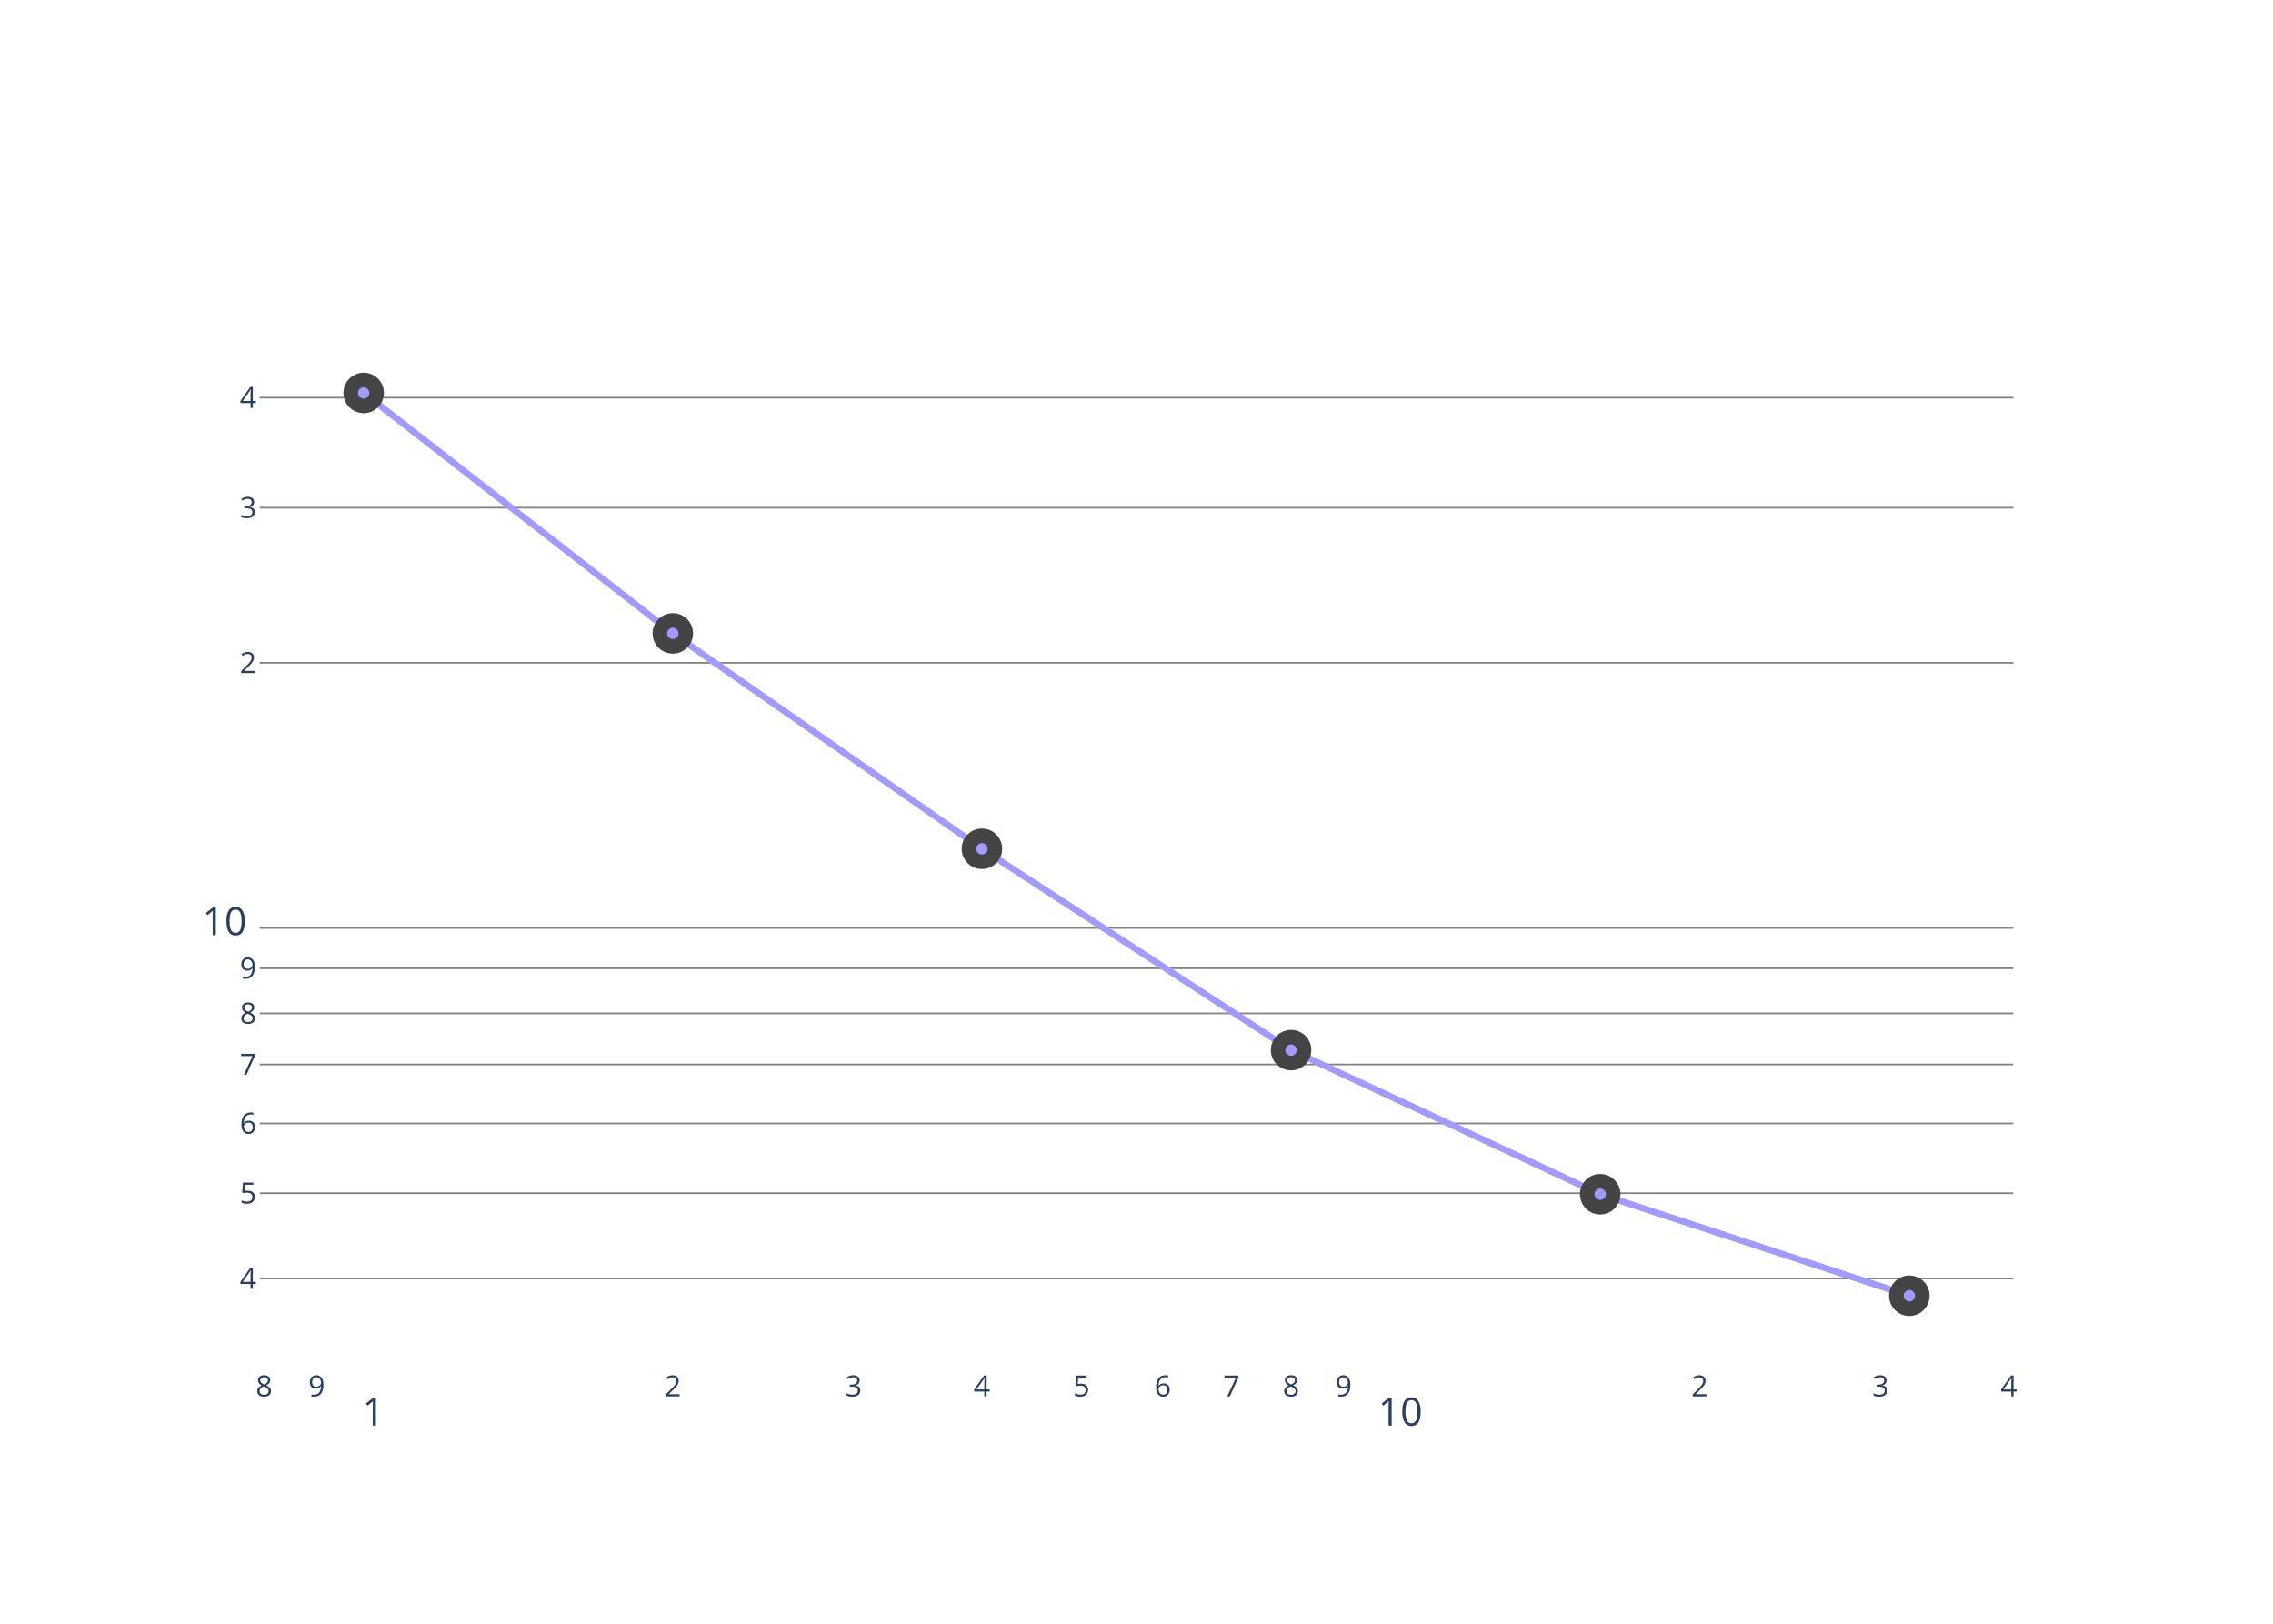
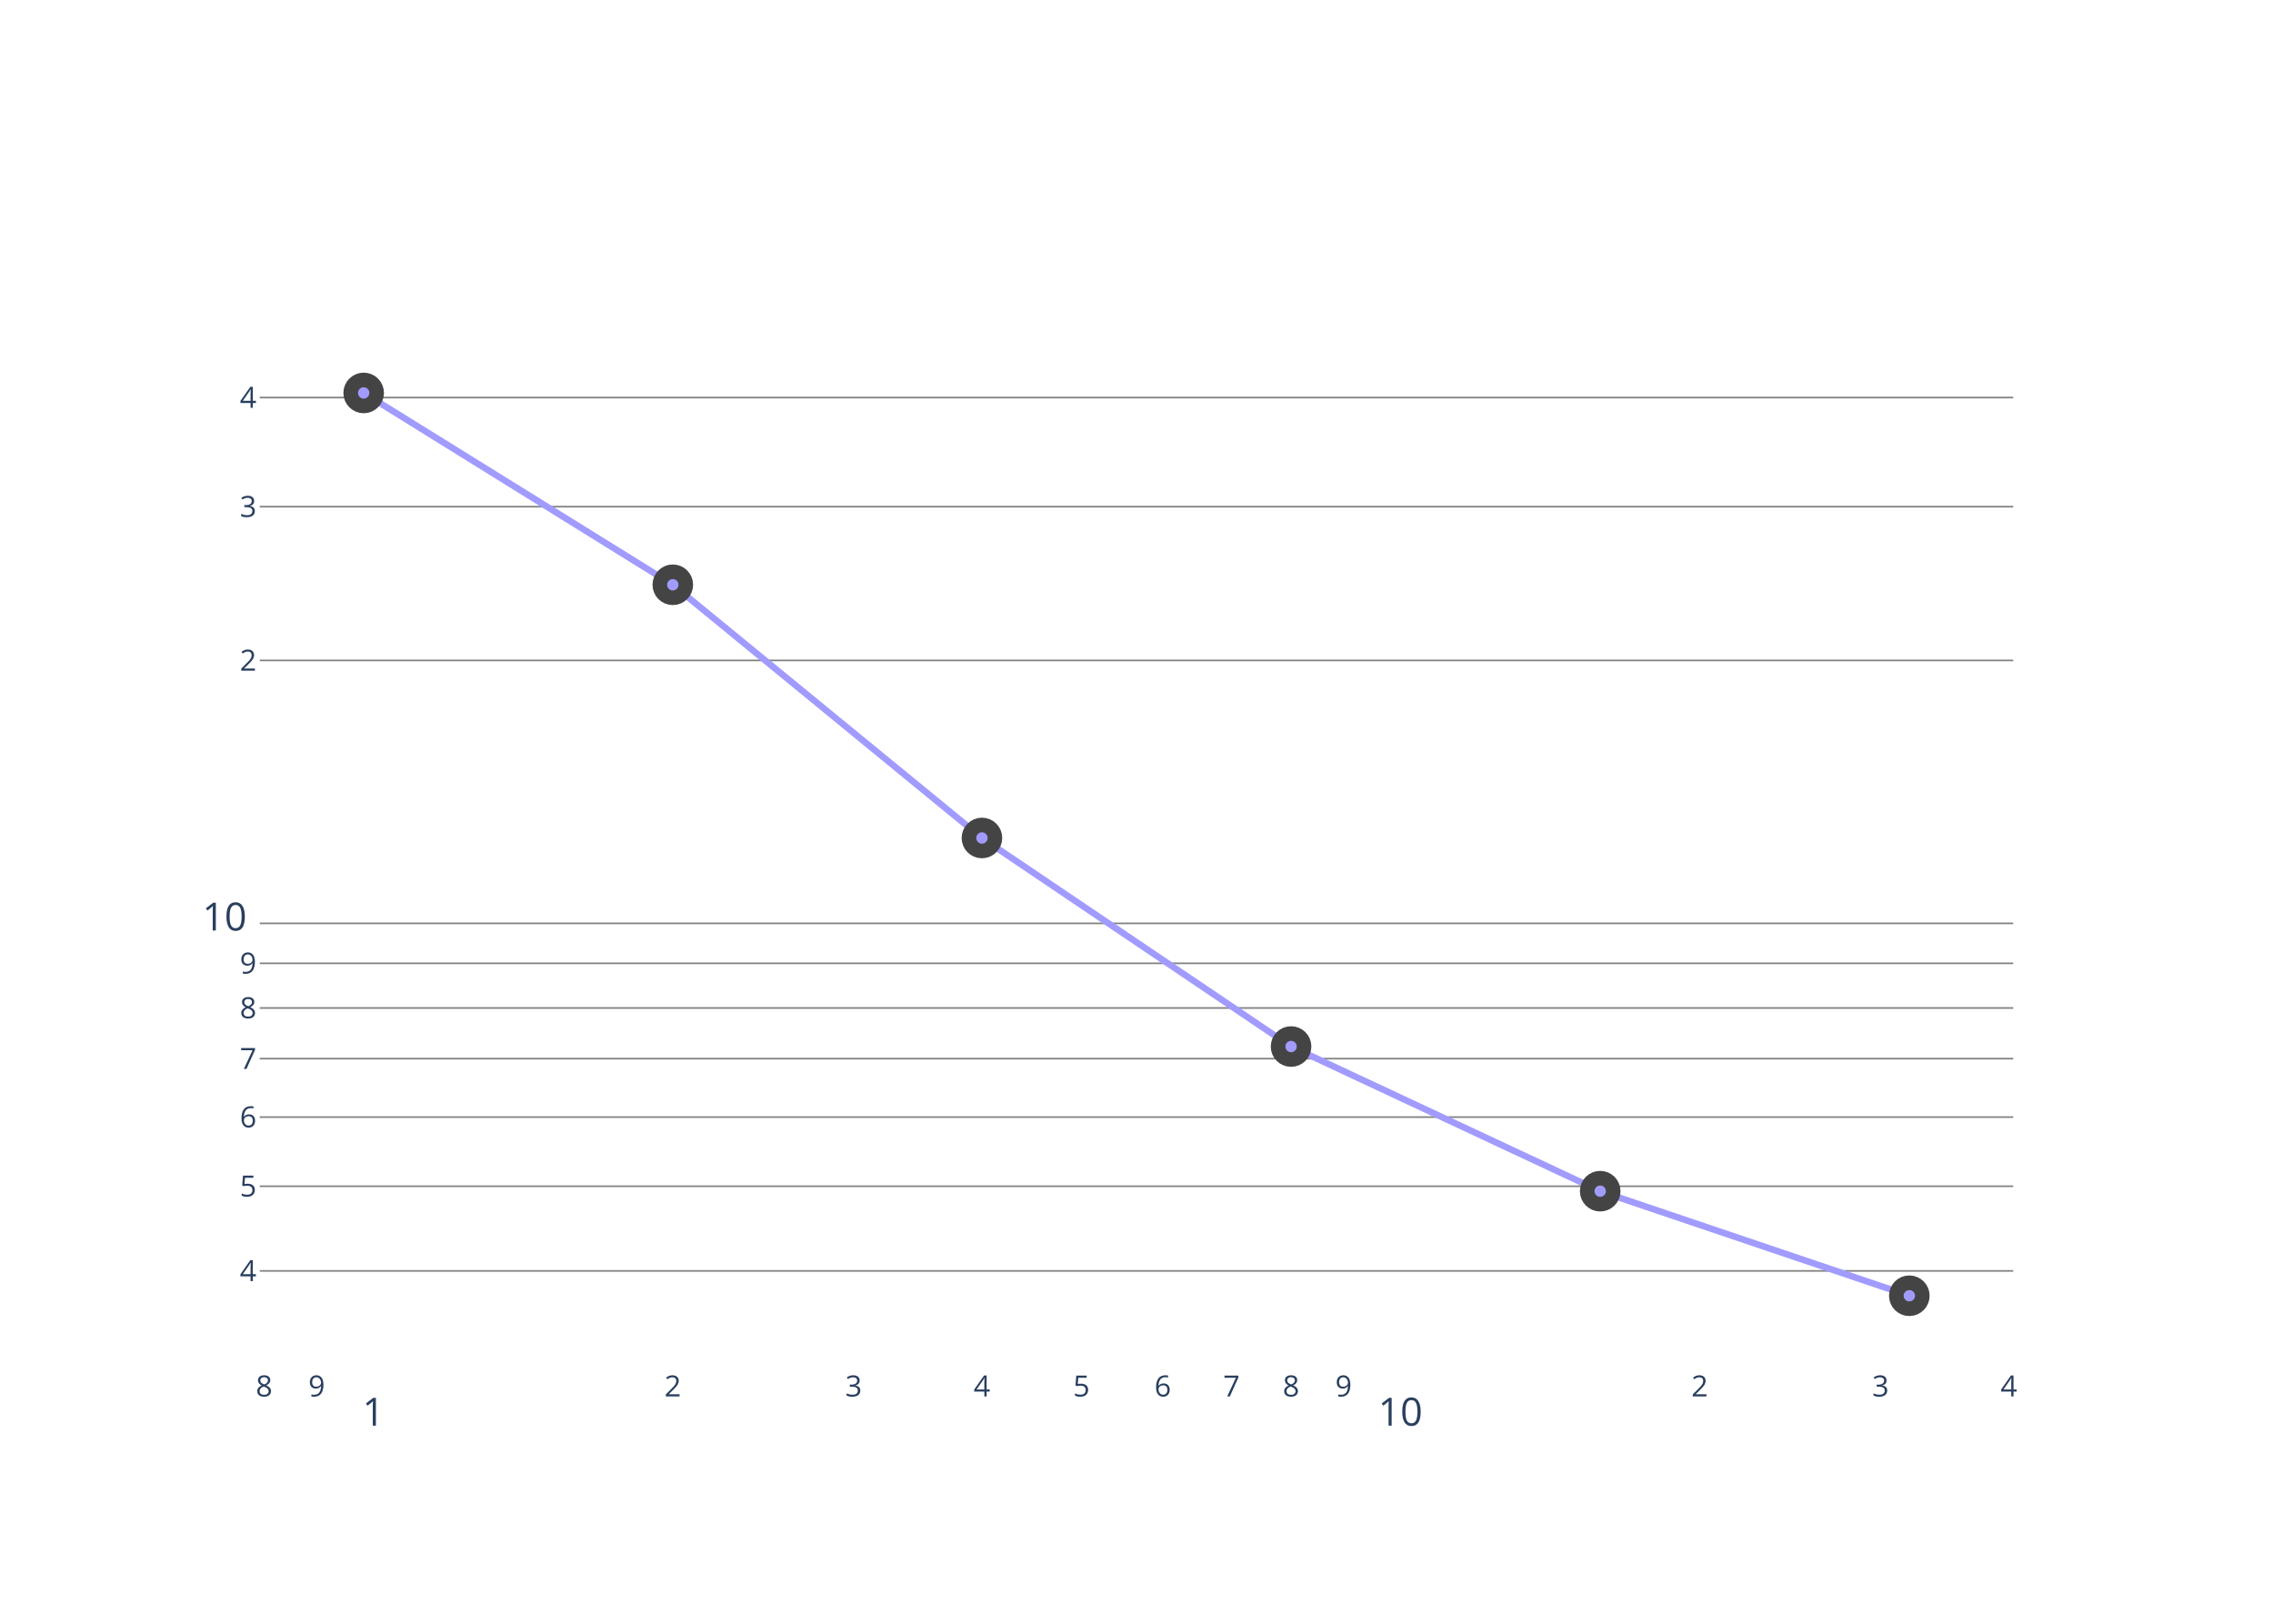
<svg xmlns="http://www.w3.org/2000/svg" class="main-svg" width="700" height="500" style="" viewBox="0 0 700 500">
  <rect x="0" y="0" width="700" height="500" style="fill: rgb(0, 0, 0); fill-opacity: 0;" />
-   <defs id="defs-7eb249">
+   <defs id="defs-6dbe72">
    <g class="clips">
-       <clipPath id="clip7eb249xyplot" class="plotclip">
+       <clipPath id="clip6dbe72xyplot" class="plotclip">
        <rect width="540" height="320" />
      </clipPath>
-       <clipPath class="axesclip" id="clip7eb249x">
+       <clipPath class="axesclip" id="clip6dbe72x">
        <rect x="80" y="0" width="540" height="500" />
      </clipPath>
-       <clipPath class="axesclip" id="clip7eb249y">
+       <clipPath class="axesclip" id="clip6dbe72y">
        <rect x="0" y="100" width="700" height="320" />
      </clipPath>
-       <clipPath class="axesclip" id="clip7eb249xy">
+       <clipPath class="axesclip" id="clip6dbe72xy">
        <rect x="80" y="100" width="540" height="320" />
      </clipPath>
    </g>
    <g class="gradients" />
    <g class="patterns" />
  </defs>
  <g class="bglayer">
    <rect class="bg" x="80" y="100" width="540" height="320" style="fill: rgb(0, 0, 0); fill-opacity: 0; stroke-width: 0;" />
  </g>
  <g class="layer-below">
    <g class="imagelayer" />
    <g class="shapelayer" />
  </g>
  <g class="cartesianlayer">
    <g class="subplot xy">
      <g class="layer-subplot">
        <g class="shapelayer" />
        <g class="imagelayer" />
      </g>
      <g class="minor-gridlayer">
        <g class="x" />
        <g class="y" />
      </g>
      <g class="gridlayer">
        <g class="x">
          <path class="xgrid crisp" transform="translate(81.35,0)" d="M0,100v320" style="stroke: rgb(255, 255, 255); stroke-opacity: 1; stroke-width: 1px;" />
          <path class="xgrid crisp" transform="translate(97.53,0)" d="M0,100v320" style="stroke: rgb(255, 255, 255); stroke-opacity: 1; stroke-width: 1px;" />
          <path class="xgrid crisp" transform="translate(112,0)" d="M0,100v320" style="stroke: rgb(255, 255, 255); stroke-opacity: 1; stroke-width: 1px;" />
          <path class="xgrid crisp" transform="translate(207.2,0)" d="M0,100v320" style="stroke: rgb(255, 255, 255); stroke-opacity: 1; stroke-width: 1px;" />
          <path class="xgrid crisp" transform="translate(262.89,0)" d="M0,100v320" style="stroke: rgb(255, 255, 255); stroke-opacity: 1; stroke-width: 1px;" />
          <path class="xgrid crisp" transform="translate(302.4,0)" d="M0,100v320" style="stroke: rgb(255, 255, 255); stroke-opacity: 1; stroke-width: 1px;" />
          <path class="xgrid crisp" transform="translate(333.05,0)" d="M0,100v320" style="stroke: rgb(255, 255, 255); stroke-opacity: 1; stroke-width: 1px;" />
          <path class="xgrid crisp" transform="translate(358.09,0)" d="M0,100v320" style="stroke: rgb(255, 255, 255); stroke-opacity: 1; stroke-width: 1px;" />
          <path class="xgrid crisp" transform="translate(379.26,0)" d="M0,100v320" style="stroke: rgb(255, 255, 255); stroke-opacity: 1; stroke-width: 1px;" />
          <path class="xgrid crisp" transform="translate(397.6,0)" d="M0,100v320" style="stroke: rgb(255, 255, 255); stroke-opacity: 1; stroke-width: 1px;" />
          <path class="xgrid crisp" transform="translate(413.78,0)" d="M0,100v320" style="stroke: rgb(255, 255, 255); stroke-opacity: 1; stroke-width: 1px;" />
          <path class="xgrid crisp" transform="translate(428.25,0)" d="M0,100v320" style="stroke: rgb(255, 255, 255); stroke-opacity: 1; stroke-width: 1px;" />
          <path class="xgrid crisp" transform="translate(523.45,0)" d="M0,100v320" style="stroke: rgb(255, 255, 255); stroke-opacity: 1; stroke-width: 1px;" />
          <path class="xgrid crisp" transform="translate(579.14,0)" d="M0,100v320" style="stroke: rgb(255, 255, 255); stroke-opacity: 1; stroke-width: 1px;" />
          <path class="xgrid crisp" transform="translate(618.65,0)" d="M0,100v320" style="stroke: rgb(255, 255, 255); stroke-opacity: 1; stroke-width: 1px;" />
        </g>
        <g class="y">
-           <path class="ygrid crisp" transform="translate(0,393.7)" d="M80,0h540" style="stroke: rgb(128, 128, 128); stroke-opacity: 1; stroke-width: 0.5px;" />
-           <path class="ygrid crisp" transform="translate(0,367.42)" d="M80,0h540" style="stroke: rgb(128, 128, 128); stroke-opacity: 1; stroke-width: 0.5px;" />
-           <path class="ygrid crisp" transform="translate(0,345.94)" d="M80,0h540" style="stroke: rgb(128, 128, 128); stroke-opacity: 1; stroke-width: 0.5px;" />
-           <path class="ygrid crisp" transform="translate(0,327.78)" d="M80,0h540" style="stroke: rgb(128, 128, 128); stroke-opacity: 1; stroke-width: 0.5px;" />
-           <path class="ygrid crisp" transform="translate(0,312.05)" d="M80,0h540" style="stroke: rgb(128, 128, 128); stroke-opacity: 1; stroke-width: 0.5px;" />
-           <path class="ygrid crisp" transform="translate(0,298.17)" d="M80,0h540" style="stroke: rgb(128, 128, 128); stroke-opacity: 1; stroke-width: 0.5px;" />
-           <path class="ygrid crisp" transform="translate(0,285.76)" d="M80,0h540" style="stroke: rgb(128, 128, 128); stroke-opacity: 1; stroke-width: 0.5px;" />
-           <path class="ygrid crisp" transform="translate(0,204.1)" d="M80,0h540" style="stroke: rgb(128, 128, 128); stroke-opacity: 1; stroke-width: 0.5px;" />
-           <path class="ygrid crisp" transform="translate(0,156.34)" d="M80,0h540" style="stroke: rgb(128, 128, 128); stroke-opacity: 1; stroke-width: 0.5px;" />
-           <path class="ygrid crisp" transform="translate(0,122.45)" d="M80,0h540" style="stroke: rgb(128, 128, 128); stroke-opacity: 1; stroke-width: 0.5px;" />
+           <path class="ygrid crisp" transform="translate(0,391.35)" d="M80,0h540" style="stroke: rgb(128, 128, 128); stroke-opacity: 1; stroke-width: 0.5px;" />
+           <path class="ygrid crisp" transform="translate(0,365.28)" d="M80,0h540" style="stroke: rgb(128, 128, 128); stroke-opacity: 1; stroke-width: 0.5px;" />
+           <path class="ygrid crisp" transform="translate(0,343.99)" d="M80,0h540" style="stroke: rgb(128, 128, 128); stroke-opacity: 1; stroke-width: 0.5px;" />
+           <path class="ygrid crisp" transform="translate(0,325.99)" d="M80,0h540" style="stroke: rgb(128, 128, 128); stroke-opacity: 1; stroke-width: 0.5px;" />
+           <path class="ygrid crisp" transform="translate(0,310.39)" d="M80,0h540" style="stroke: rgb(128, 128, 128); stroke-opacity: 1; stroke-width: 0.5px;" />
+           <path class="ygrid crisp" transform="translate(0,296.63)" d="M80,0h540" style="stroke: rgb(128, 128, 128); stroke-opacity: 1; stroke-width: 0.5px;" />
+           <path class="ygrid crisp" transform="translate(0,284.33)" d="M80,0h540" style="stroke: rgb(128, 128, 128); stroke-opacity: 1; stroke-width: 0.5px;" />
+           <path class="ygrid crisp" transform="translate(0,203.37)" d="M80,0h540" style="stroke: rgb(128, 128, 128); stroke-opacity: 1; stroke-width: 0.5px;" />
+           <path class="ygrid crisp" transform="translate(0,156.02)" d="M80,0h540" style="stroke: rgb(128, 128, 128); stroke-opacity: 1; stroke-width: 0.5px;" />
+           <path class="ygrid crisp" transform="translate(0,122.42)" d="M80,0h540" style="stroke: rgb(128, 128, 128); stroke-opacity: 1; stroke-width: 0.5px;" />
        </g>
      </g>
      <g class="zerolinelayer" />
      <path class="xlines-below" />
      <path class="ylines-below" />
      <g class="overlines-below" />
      <g class="xaxislayer-below" />
      <g class="yaxislayer-below" />
      <g class="overaxes-below" />
-       <g class="plot" transform="translate(80,100)" clip-path="url(#clip7eb249xyplot)">
+       <g class="plot" transform="translate(80,100)" clip-path="url(#clip6dbe72xyplot)">
        <g class="scatterlayer mlayer">
-           <g class="trace scatter trace8d4975" style="stroke-miterlimit: 2; opacity: 1;">
+           <g class="trace scatter trace4ede36" style="stroke-miterlimit: 2; opacity: 1;">
            <g class="fills" />
            <g class="errorbars" />
            <g class="lines">
-               <path class="js-line" d="M32,21L127.2,95.04L222.4,161.37L317.6,223.36L412.8,267.74L508,299" style="vector-effect: non-scaling-stroke; fill: none; stroke: rgb(162, 155, 254); stroke-opacity: 1; stroke-width: 2px; opacity: 1;" />
+               <path class="js-line" d="M32,21L127.2,80.07L222.4,158.04L317.6,222.26L412.8,266.8L508,299" style="vector-effect: non-scaling-stroke; fill: none; stroke: rgb(162, 155, 254); stroke-opacity: 1; stroke-width: 2px; opacity: 1;" />
            </g>
            <g class="points">
              <path class="point" transform="translate(32,21)" d="M4,0A4,4 0 1,1 0,-4A4,4 0 0,1 4,0Z" style="opacity: 1; stroke-width: 4.5px; fill: rgb(162, 155, 254); fill-opacity: 1; stroke: rgb(68, 68, 68); stroke-opacity: 1;" />
-               <path class="point" transform="translate(127.2,95.04)" d="M4,0A4,4 0 1,1 0,-4A4,4 0 0,1 4,0Z" style="opacity: 1; stroke-width: 4.5px; fill: rgb(162, 155, 254); fill-opacity: 1; stroke: rgb(68, 68, 68); stroke-opacity: 1;" />
-               <path class="point" transform="translate(222.4,161.37)" d="M4,0A4,4 0 1,1 0,-4A4,4 0 0,1 4,0Z" style="opacity: 1; stroke-width: 4.5px; fill: rgb(162, 155, 254); fill-opacity: 1; stroke: rgb(68, 68, 68); stroke-opacity: 1;" />
-               <path class="point" transform="translate(317.6,223.36)" d="M4,0A4,4 0 1,1 0,-4A4,4 0 0,1 4,0Z" style="opacity: 1; stroke-width: 4.5px; fill: rgb(162, 155, 254); fill-opacity: 1; stroke: rgb(68, 68, 68); stroke-opacity: 1;" />
-               <path class="point" transform="translate(412.8,267.74)" d="M4,0A4,4 0 1,1 0,-4A4,4 0 0,1 4,0Z" style="opacity: 1; stroke-width: 4.5px; fill: rgb(162, 155, 254); fill-opacity: 1; stroke: rgb(68, 68, 68); stroke-opacity: 1;" />
+               <path class="point" transform="translate(127.2,80.07)" d="M4,0A4,4 0 1,1 0,-4A4,4 0 0,1 4,0Z" style="opacity: 1; stroke-width: 4.5px; fill: rgb(162, 155, 254); fill-opacity: 1; stroke: rgb(68, 68, 68); stroke-opacity: 1;" />
+               <path class="point" transform="translate(222.4,158.04)" d="M4,0A4,4 0 1,1 0,-4A4,4 0 0,1 4,0Z" style="opacity: 1; stroke-width: 4.5px; fill: rgb(162, 155, 254); fill-opacity: 1; stroke: rgb(68, 68, 68); stroke-opacity: 1;" />
+               <path class="point" transform="translate(317.6,222.26)" d="M4,0A4,4 0 1,1 0,-4A4,4 0 0,1 4,0Z" style="opacity: 1; stroke-width: 4.5px; fill: rgb(162, 155, 254); fill-opacity: 1; stroke: rgb(68, 68, 68); stroke-opacity: 1;" />
+               <path class="point" transform="translate(412.8,266.8)" d="M4,0A4,4 0 1,1 0,-4A4,4 0 0,1 4,0Z" style="opacity: 1; stroke-width: 4.5px; fill: rgb(162, 155, 254); fill-opacity: 1; stroke: rgb(68, 68, 68); stroke-opacity: 1;" />
              <path class="point" transform="translate(508,299)" d="M4,0A4,4 0 1,1 0,-4A4,4 0 0,1 4,0Z" style="opacity: 1; stroke-width: 4.5px; fill: rgb(162, 155, 254); fill-opacity: 1; stroke: rgb(68, 68, 68); stroke-opacity: 1;" />
            </g>
            <g class="text" />
          </g>
        </g>
      </g>
      <g class="overplot" />
      <path class="xlines-above crisp" d="M0,0" style="fill: none;" />
      <path class="ylines-above crisp" d="M0,0" style="fill: none;" />
      <g class="overlines-above" />
      <g class="xaxislayer-above">
        <g class="xtick">
          <text text-anchor="middle" x="0" y="430" transform="translate(81.35,0)" style="font-family: 'Open Sans', verdana, arial, sans-serif; font-size: 9px; fill: rgb(42, 63, 95); fill-opacity: 1; white-space: pre; opacity: 1;">8</text>
        </g>
        <g class="xtick">
          <text text-anchor="middle" x="0" y="430" style="font-family: 'Open Sans', verdana, arial, sans-serif; font-size: 9px; fill: rgb(42, 63, 95); fill-opacity: 1; white-space: pre; opacity: 1;" transform="translate(97.53,0)">9</text>
        </g>
        <g class="xtick">
          <text text-anchor="middle" x="3" y="439" style="font-family: 'Open Sans', verdana, arial, sans-serif; font-size: 12px; fill: rgb(42, 63, 95); fill-opacity: 1; white-space: pre; opacity: 1;" transform="translate(112,0)">1</text>
        </g>
        <g class="xtick">
          <text text-anchor="middle" x="0" y="430" style="font-family: 'Open Sans', verdana, arial, sans-serif; font-size: 9px; fill: rgb(42, 63, 95); fill-opacity: 1; white-space: pre; opacity: 1;" transform="translate(207.2,0)">2</text>
        </g>
        <g class="xtick">
          <text text-anchor="middle" x="0" y="430" style="font-family: 'Open Sans', verdana, arial, sans-serif; font-size: 9px; fill: rgb(42, 63, 95); fill-opacity: 1; white-space: pre; opacity: 1;" transform="translate(262.89,0)">3</text>
        </g>
        <g class="xtick">
          <text text-anchor="middle" x="0" y="430" style="font-family: 'Open Sans', verdana, arial, sans-serif; font-size: 9px; fill: rgb(42, 63, 95); fill-opacity: 1; white-space: pre; opacity: 1;" transform="translate(302.4,0)">4</text>
        </g>
        <g class="xtick">
          <text text-anchor="middle" x="0" y="430" style="font-family: 'Open Sans', verdana, arial, sans-serif; font-size: 9px; fill: rgb(42, 63, 95); fill-opacity: 1; white-space: pre; opacity: 1;" transform="translate(333.05,0)">5</text>
        </g>
        <g class="xtick">
          <text text-anchor="middle" x="0" y="430" style="font-family: 'Open Sans', verdana, arial, sans-serif; font-size: 9px; fill: rgb(42, 63, 95); fill-opacity: 1; white-space: pre; opacity: 1;" transform="translate(358.09,0)">6</text>
        </g>
        <g class="xtick">
          <text text-anchor="middle" x="0" y="430" style="font-family: 'Open Sans', verdana, arial, sans-serif; font-size: 9px; fill: rgb(42, 63, 95); fill-opacity: 1; white-space: pre; opacity: 1;" transform="translate(379.26,0)">7</text>
        </g>
        <g class="xtick">
          <text text-anchor="middle" x="0" y="430" style="font-family: 'Open Sans', verdana, arial, sans-serif; font-size: 9px; fill: rgb(42, 63, 95); fill-opacity: 1; white-space: pre; opacity: 1;" transform="translate(397.6,0)">8</text>
        </g>
        <g class="xtick">
          <text text-anchor="middle" x="0" y="430" style="font-family: 'Open Sans', verdana, arial, sans-serif; font-size: 9px; fill: rgb(42, 63, 95); fill-opacity: 1; white-space: pre; opacity: 1;" transform="translate(413.78,0)">9</text>
        </g>
        <g class="xtick">
          <text text-anchor="middle" x="3" y="439" style="font-family: 'Open Sans', verdana, arial, sans-serif; font-size: 12px; fill: rgb(42, 63, 95); fill-opacity: 1; white-space: pre; opacity: 1;" transform="translate(428.25,0)">10</text>
        </g>
        <g class="xtick">
          <text text-anchor="middle" x="0" y="430" style="font-family: 'Open Sans', verdana, arial, sans-serif; font-size: 9px; fill: rgb(42, 63, 95); fill-opacity: 1; white-space: pre; opacity: 1;" transform="translate(523.45,0)">2</text>
        </g>
        <g class="xtick">
          <text text-anchor="middle" x="0" y="430" style="font-family: 'Open Sans', verdana, arial, sans-serif; font-size: 9px; fill: rgb(42, 63, 95); fill-opacity: 1; white-space: pre; opacity: 1;" transform="translate(579.14,0)">3</text>
        </g>
        <g class="xtick">
          <text text-anchor="middle" x="0" y="430" style="font-family: 'Open Sans', verdana, arial, sans-serif; font-size: 9px; fill: rgb(42, 63, 95); fill-opacity: 1; white-space: pre; opacity: 1;" transform="translate(618.65,0)">4</text>
        </g>
      </g>
      <g class="yaxislayer-above">
        <g class="ytick">
-           <text text-anchor="end" x="79" y="3.15" transform="translate(0,393.7)" style="font-family: 'Open Sans', verdana, arial, sans-serif; font-size: 9px; fill: rgb(42, 63, 95); fill-opacity: 1; white-space: pre; opacity: 1;">4</text>
-         </g>
-         <g class="ytick">
-           <text text-anchor="end" x="79" y="3.15" style="font-family: 'Open Sans', verdana, arial, sans-serif; font-size: 9px; fill: rgb(42, 63, 95); fill-opacity: 1; white-space: pre; opacity: 1;" transform="translate(0,367.42)">5</text>
-         </g>
-         <g class="ytick">
-           <text text-anchor="end" x="79" y="3.15" style="font-family: 'Open Sans', verdana, arial, sans-serif; font-size: 9px; fill: rgb(42, 63, 95); fill-opacity: 1; white-space: pre; opacity: 1;" transform="translate(0,345.94)">6</text>
-         </g>
-         <g class="ytick">
-           <text text-anchor="end" x="79" y="3.15" style="font-family: 'Open Sans', verdana, arial, sans-serif; font-size: 9px; fill: rgb(42, 63, 95); fill-opacity: 1; white-space: pre; opacity: 1;" transform="translate(0,327.78)">7</text>
-         </g>
-         <g class="ytick">
-           <text text-anchor="end" x="79" y="3.15" style="font-family: 'Open Sans', verdana, arial, sans-serif; font-size: 9px; fill: rgb(42, 63, 95); fill-opacity: 1; white-space: pre; opacity: 1;" transform="translate(0,312.05)">8</text>
-         </g>
-         <g class="ytick">
-           <text text-anchor="end" x="79" y="3.15" style="font-family: 'Open Sans', verdana, arial, sans-serif; font-size: 9px; fill: rgb(42, 63, 95); fill-opacity: 1; white-space: pre; opacity: 1;" transform="translate(0,298.17)">9</text>
-         </g>
-         <g class="ytick">
-           <text text-anchor="end" x="76" y="2.2" style="font-family: 'Open Sans', verdana, arial, sans-serif; font-size: 12px; fill: rgb(42, 63, 95); fill-opacity: 1; white-space: pre; opacity: 1;" transform="translate(0,285.76)">10</text>
-         </g>
-         <g class="ytick">
-           <text text-anchor="end" x="79" y="3.15" style="font-family: 'Open Sans', verdana, arial, sans-serif; font-size: 9px; fill: rgb(42, 63, 95); fill-opacity: 1; white-space: pre; opacity: 1;" transform="translate(0,204.1)">2</text>
-         </g>
-         <g class="ytick">
-           <text text-anchor="end" x="79" y="3.15" style="font-family: 'Open Sans', verdana, arial, sans-serif; font-size: 9px; fill: rgb(42, 63, 95); fill-opacity: 1; white-space: pre; opacity: 1;" transform="translate(0,156.34)">3</text>
-         </g>
-         <g class="ytick">
-           <text text-anchor="end" x="79" y="3.15" style="font-family: 'Open Sans', verdana, arial, sans-serif; font-size: 9px; fill: rgb(42, 63, 95); fill-opacity: 1; white-space: pre; opacity: 1;" transform="translate(0,122.45)">4</text>
+           <text text-anchor="end" x="79" y="3.15" transform="translate(0,391.35)" style="font-family: 'Open Sans', verdana, arial, sans-serif; font-size: 9px; fill: rgb(42, 63, 95); fill-opacity: 1; white-space: pre; opacity: 1;">4</text>
+         </g>
+         <g class="ytick">
+           <text text-anchor="end" x="79" y="3.15" style="font-family: 'Open Sans', verdana, arial, sans-serif; font-size: 9px; fill: rgb(42, 63, 95); fill-opacity: 1; white-space: pre; opacity: 1;" transform="translate(0,365.28)">5</text>
+         </g>
+         <g class="ytick">
+           <text text-anchor="end" x="79" y="3.15" style="font-family: 'Open Sans', verdana, arial, sans-serif; font-size: 9px; fill: rgb(42, 63, 95); fill-opacity: 1; white-space: pre; opacity: 1;" transform="translate(0,343.99)">6</text>
+         </g>
+         <g class="ytick">
+           <text text-anchor="end" x="79" y="3.15" style="font-family: 'Open Sans', verdana, arial, sans-serif; font-size: 9px; fill: rgb(42, 63, 95); fill-opacity: 1; white-space: pre; opacity: 1;" transform="translate(0,325.99)">7</text>
+         </g>
+         <g class="ytick">
+           <text text-anchor="end" x="79" y="3.15" style="font-family: 'Open Sans', verdana, arial, sans-serif; font-size: 9px; fill: rgb(42, 63, 95); fill-opacity: 1; white-space: pre; opacity: 1;" transform="translate(0,310.39)">8</text>
+         </g>
+         <g class="ytick">
+           <text text-anchor="end" x="79" y="3.15" style="font-family: 'Open Sans', verdana, arial, sans-serif; font-size: 9px; fill: rgb(42, 63, 95); fill-opacity: 1; white-space: pre; opacity: 1;" transform="translate(0,296.63)">9</text>
+         </g>
+         <g class="ytick">
+           <text text-anchor="end" x="76" y="2.2" style="font-family: 'Open Sans', verdana, arial, sans-serif; font-size: 12px; fill: rgb(42, 63, 95); fill-opacity: 1; white-space: pre; opacity: 1;" transform="translate(0,284.33)">10</text>
+         </g>
+         <g class="ytick">
+           <text text-anchor="end" x="79" y="3.15" style="font-family: 'Open Sans', verdana, arial, sans-serif; font-size: 9px; fill: rgb(42, 63, 95); fill-opacity: 1; white-space: pre; opacity: 1;" transform="translate(0,203.37)">2</text>
+         </g>
+         <g class="ytick">
+           <text text-anchor="end" x="79" y="3.15" style="font-family: 'Open Sans', verdana, arial, sans-serif; font-size: 9px; fill: rgb(42, 63, 95); fill-opacity: 1; white-space: pre; opacity: 1;" transform="translate(0,156.02)">3</text>
+         </g>
+         <g class="ytick">
+           <text text-anchor="end" x="79" y="3.15" style="font-family: 'Open Sans', verdana, arial, sans-serif; font-size: 9px; fill: rgb(42, 63, 95); fill-opacity: 1; white-space: pre; opacity: 1;" transform="translate(0,122.42)">4</text>
        </g>
      </g>
      <g class="overaxes-above" />
    </g>
  </g>
  <g class="polarlayer" />
  <g class="smithlayer" />
  <g class="ternarylayer" />
  <g class="geolayer" />
  <g class="funnelarealayer" />
  <g class="pielayer" />
  <g class="iciclelayer" />
  <g class="treemaplayer" />
  <g class="sunburstlayer" />
  <g class="glimages" />
-   <defs id="topdefs-7eb249">
+   <defs id="topdefs-6dbe72">
    <g class="clips" />
  </defs>
  <g class="layer-above">
    <g class="imagelayer" />
    <g class="shapelayer" />
  </g>
  <g class="infolayer">
    <g class="g-gtitle" />
    <g class="g-xtitle" />
    <g class="g-ytitle" />
  </g>
</svg>
